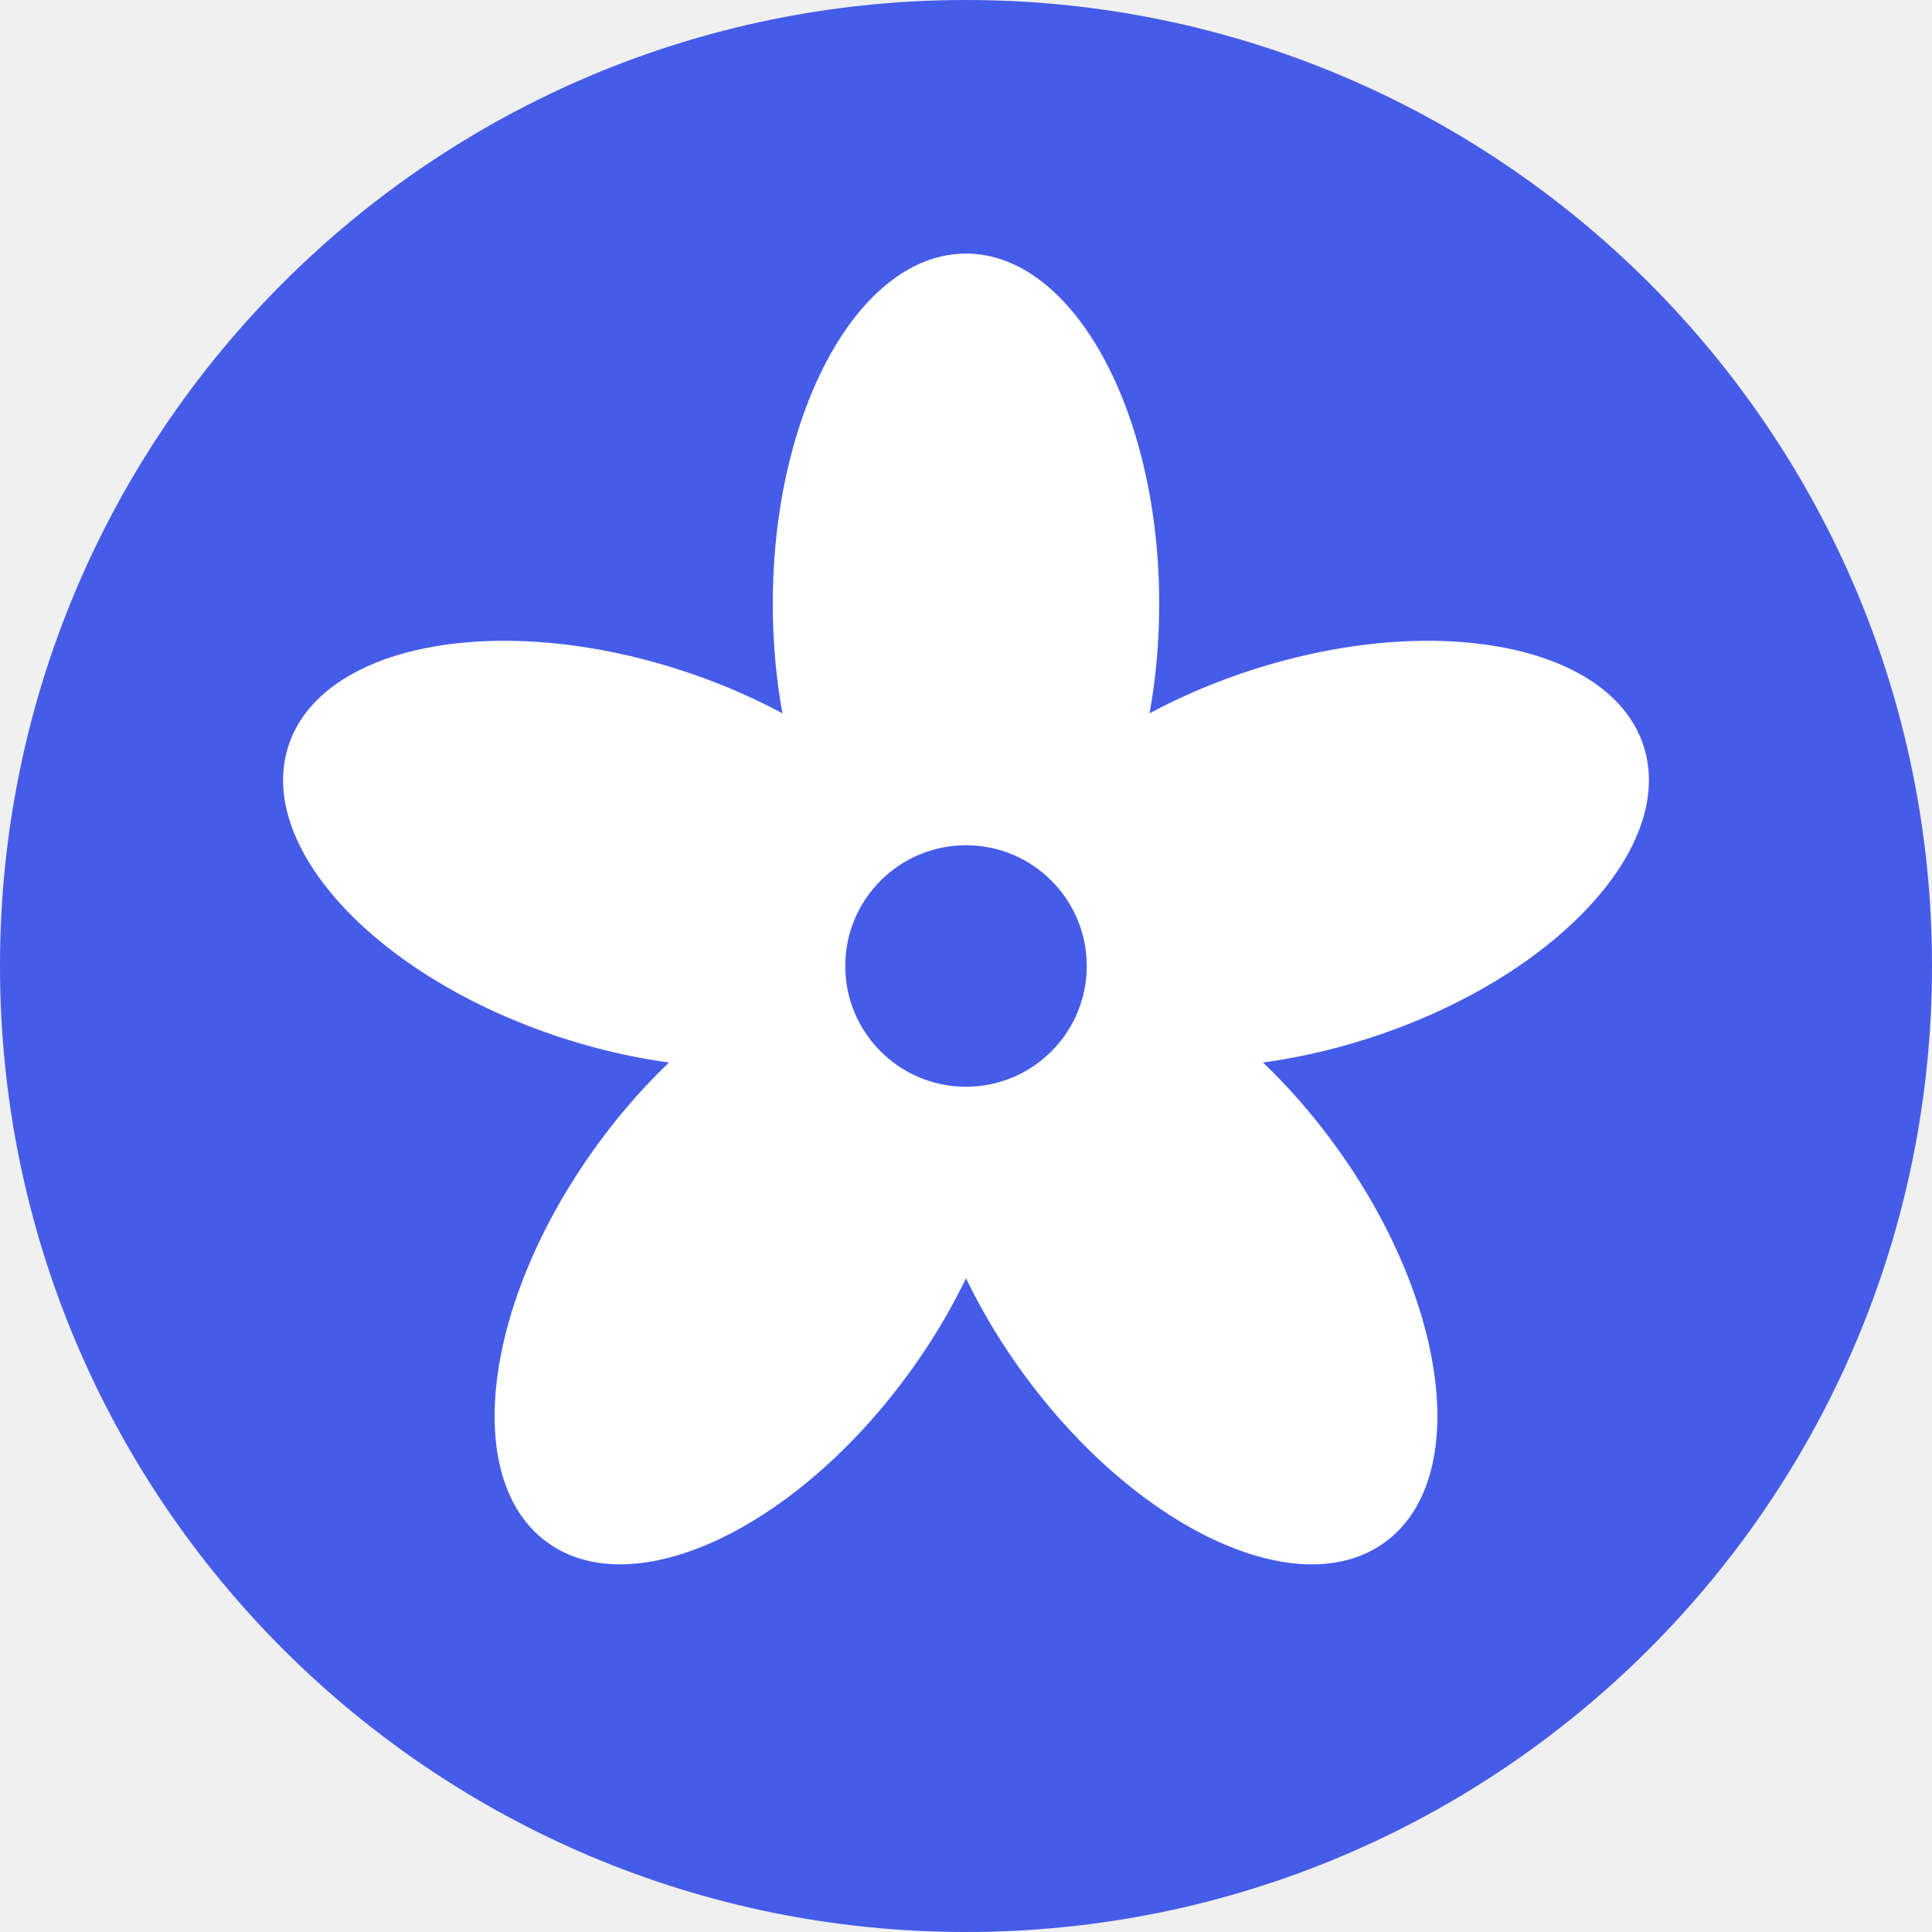
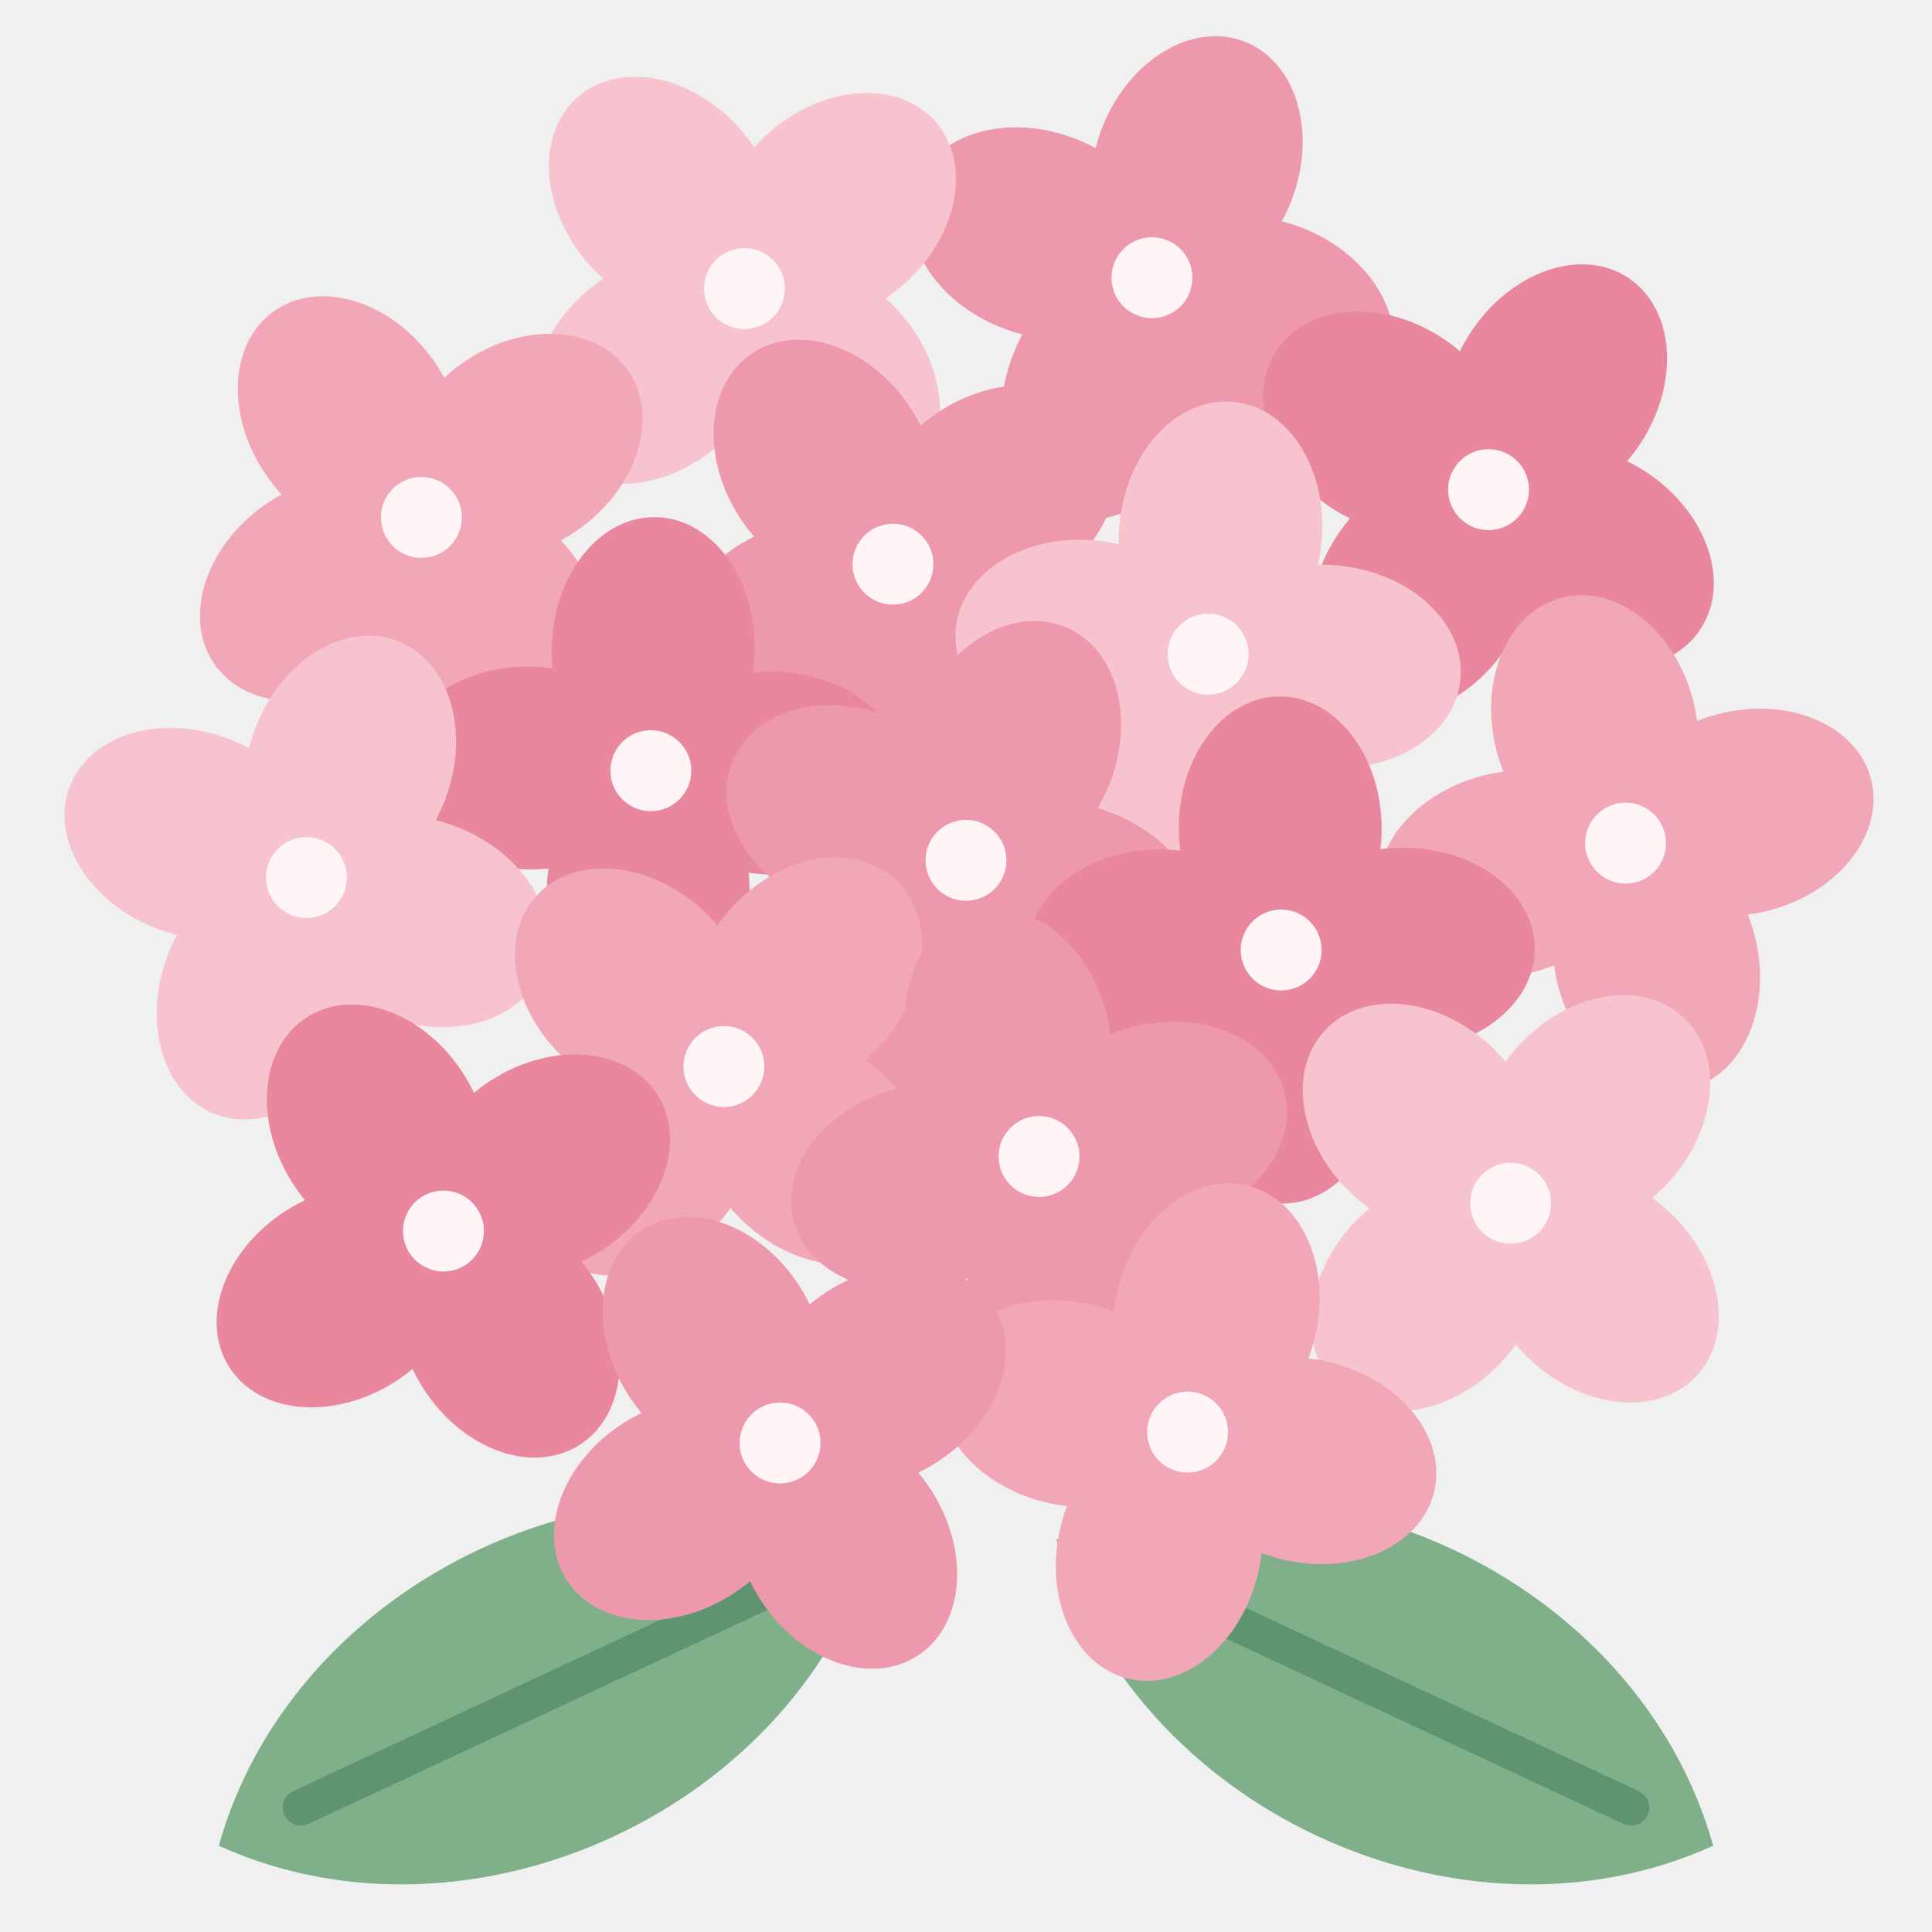
<svg xmlns="http://www.w3.org/2000/svg" viewBox="0 0 64 64">
-   <circle cx="32" cy="32" r="32" fill="#455ce9" />
-   <g transform="translate(32 32)" fill="#fff">
-     <g>
-       <ellipse rx="6.4" ry="11.6" cy="-12" />
-     </g>
-     <g transform="rotate(72)">
-       <ellipse rx="6.4" ry="11.6" cy="-12" />
-     </g>
-     <g transform="rotate(144)">
-       <ellipse rx="6.4" ry="11.6" cy="-12" />
-     </g>
-     <g transform="rotate(216)">
-       <ellipse rx="6.4" ry="11.6" cy="-12" />
-     </g>
-     <g transform="rotate(288)">
-       <ellipse rx="6.4" ry="11.6" cy="-12" />
-     </g>
-     <circle r="4" fill="#455ce9" />
+   <g transform="translate(35 51) rotate(25)">
+     <path d="M0 0C6-7 18-7 24 0C18 7 6 7 0 0Z" fill="#7fb08a" />
+     <path d="M1 0H21" stroke="#5f9470" stroke-width="1.2" stroke-linecap="round" />
  </g>
+   <g transform="translate(29 51) rotate(155)">
+     <path d="M0 0C6-7 18-7 24 0C18 7 6 7 0 0Z" fill="#7fb08a" />
+     <path d="M1 0H21" stroke="#5f9470" stroke-width="1.2" stroke-linecap="round" />
+   </g>
+   <ellipse cx="41.92" cy="10.68" rx="4.37" ry="3.36" transform="rotate(21.4 41.92 10.68)" fill="#ee98ad" />
+   <ellipse cx="36.69" cy="12.96" rx="4.37" ry="3.36" transform="rotate(111.4 36.69 12.96)" fill="#ee98ad" />
+   <ellipse cx="34.41" cy="7.73" rx="4.37" ry="3.36" transform="rotate(201.4 34.41 7.73)" fill="#ee98ad" />
+   <ellipse cx="39.64" cy="5.45" rx="4.37" ry="3.36" transform="rotate(291.4 39.64 5.45)" fill="#ee98ad" />
+   <circle cx="38.16" cy="9.20" r="1.34" fill="#fff4f6" />
+   <ellipse cx="27.31" cy="12.60" rx="4.37" ry="3.36" transform="rotate(49.0 27.31 12.60)" fill="#f7c3cf" />
+   <ellipse cx="21.62" cy="12.20" rx="4.37" ry="3.36" transform="rotate(139.0 21.62 12.20)" fill="#f7c3cf" />
+   <ellipse cx="22.01" cy="6.51" rx="4.37" ry="3.36" transform="rotate(229.0 22.01 6.51)" fill="#f7c3cf" />
+   <ellipse cx="27.70" cy="6.91" rx="4.37" ry="3.36" transform="rotate(319.0 27.70 6.91)" fill="#f7c3cf" />
+   <circle cx="24.66" cy="9.56" r="1.34" fill="#fff4f6" />
+   <ellipse cx="52.68" cy="18.44" rx="4.37" ry="3.36" transform="rotate(33.3 52.68 18.44)" fill="#e9879f" />
+   <ellipse cx="47.10" cy="19.59" rx="4.37" ry="3.36" transform="rotate(123.3 47.10 19.59)" fill="#e9879f" />
+   <ellipse cx="45.94" cy="14.01" rx="4.37" ry="3.36" transform="rotate(213.3 45.94 14.01)" fill="#e9879f" />
+   <ellipse cx="51.53" cy="12.85" rx="4.37" ry="3.36" transform="rotate(303.3 51.53 12.85)" fill="#e9879f" />
+   <circle cx="49.31" cy="16.22" r="1.34" fill="#fff4f6" />
+   <ellipse cx="16.31" cy="20.42" rx="4.37" ry="3.36" transform="rotate(54.4 16.31 20.42)" fill="#f2a7b8" />
+   <ellipse cx="10.68" cy="19.49" rx="4.37" ry="3.36" transform="rotate(144.4 10.68 19.49)" fill="#f2a7b8" />
+   <ellipse cx="11.61" cy="13.87" rx="4.37" ry="3.36" transform="rotate(234.4 11.61 13.87)" fill="#f2a7b8" />
+   <ellipse cx="17.23" cy="14.79" rx="4.37" ry="3.36" transform="rotate(324.4 17.23 14.79)" fill="#f2a7b8" />
+   <circle cx="13.96" cy="17.14" r="1.34" fill="#fff4f6" />
+   <ellipse cx="31.81" cy="22.05" rx="4.37" ry="3.36" transform="rotate(56.3 31.81 22.05)" fill="#ee98ad" />
+   <ellipse cx="26.22" cy="20.93" rx="4.37" ry="3.36" transform="rotate(146.3 26.22 20.93)" fill="#ee98ad" />
+   <ellipse cx="27.34" cy="15.34" rx="4.37" ry="3.36" transform="rotate(236.3 27.34 15.34)" fill="#ee98ad" />
+   <ellipse cx="32.93" cy="16.46" rx="4.37" ry="3.36" transform="rotate(326.3 32.93 16.46)" fill="#ee98ad" />
+   <circle cx="29.58" cy="18.69" r="1.34" fill="#fff4f6" />
+   <ellipse cx="44.03" cy="22.08" rx="4.37" ry="3.36" transform="rotate(5.9 44.03 22.08)" fill="#f7c3cf" />
+   <ellipse cx="39.60" cy="25.68" rx="4.37" ry="3.36" transform="rotate(95.9 39.60 25.68)" fill="#f7c3cf" />
+   <ellipse cx="36.01" cy="21.25" rx="4.37" ry="3.36" transform="rotate(185.9 36.01 21.25)" fill="#f7c3cf" />
+   <ellipse cx="40.43" cy="17.66" rx="4.37" ry="3.36" transform="rotate(275.9 40.43 17.66)" fill="#f7c3cf" />
+   <circle cx="40.02" cy="21.67" r="1.34" fill="#fff4f6" />
+   <ellipse cx="25.59" cy="25.61" rx="4.37" ry="3.36" transform="rotate(1.2 25.59 25.61)" fill="#e9879f" />
+   <ellipse cx="21.47" cy="29.56" rx="4.37" ry="3.36" transform="rotate(91.2 21.47 29.56)" fill="#e9879f" />
+   <ellipse cx="17.53" cy="25.44" rx="4.37" ry="3.36" transform="rotate(181.2 17.53 25.44)" fill="#e9879f" />
+   <ellipse cx="21.64" cy="21.50" rx="4.37" ry="3.36" transform="rotate(271.2 21.64 21.50)" fill="#e9879f" />
+   <circle cx="21.56" cy="25.53" r="1.34" fill="#fff4f6" />
+   <ellipse cx="54.87" cy="31.83" rx="4.37" ry="3.36" transform="rotate(75.4 54.87 31.83)" fill="#f2a7b8" />
+   <ellipse cx="49.95" cy="28.95" rx="4.37" ry="3.36" transform="rotate(165.4 49.95 28.95)" fill="#f2a7b8" />
+   <ellipse cx="52.83" cy="24.03" rx="4.37" ry="3.36" transform="rotate(255.4 52.83 24.03)" fill="#f2a7b8" />
+   <ellipse cx="57.75" cy="26.91" rx="4.37" ry="3.36" transform="rotate(345.4 57.75 26.91)" fill="#f2a7b8" />
+   <circle cx="53.85" cy="27.93" r="1.34" fill="#fff4f6" />
+   <ellipse cx="35.70" cy="30.10" rx="4.37" ry="3.36" transform="rotate(23.3 35.70 30.10)" fill="#ee98ad" />
+   <ellipse cx="30.40" cy="32.20" rx="4.37" ry="3.36" transform="rotate(113.3 30.40 32.20)" fill="#ee98ad" />
+   <ellipse cx="28.30" cy="26.90" rx="4.37" ry="3.36" transform="rotate(203.3 28.30 26.90)" fill="#ee98ad" />
+   <ellipse cx="33.60" cy="24.80" rx="4.37" ry="3.36" transform="rotate(293.3 33.60 24.80)" fill="#ee98ad" />
+   <circle cx="32.00" cy="28.50" r="1.34" fill="#fff4f6" />
+   <ellipse cx="13.91" cy="30.52" rx="4.37" ry="3.36" transform="rotate(21.1 13.91 30.52)" fill="#f7c3cf" />
+   <ellipse cx="8.70" cy="32.83" rx="4.37" ry="3.36" transform="rotate(111.1 8.70 32.83)" fill="#f7c3cf" />
+   <ellipse cx="6.39" cy="27.62" rx="4.37" ry="3.36" transform="rotate(201.1 6.39 27.62)" fill="#f7c3cf" />
+   <ellipse cx="11.60" cy="25.31" rx="4.37" ry="3.36" transform="rotate(291.1 11.60 25.31)" fill="#f7c3cf" />
+   <circle cx="10.15" cy="29.07" r="1.34" fill="#fff4f6" />
+   <ellipse cx="42.47" cy="35.50" rx="4.37" ry="3.36" transform="rotate(89.6 42.47 35.50)" fill="#e9879f" />
+   <ellipse cx="38.41" cy="31.50" rx="4.37" ry="3.36" transform="rotate(179.6 38.41 31.50)" fill="#e9879f" />
+   <ellipse cx="42.41" cy="27.44" rx="4.37" ry="3.36" transform="rotate(269.6 42.41 27.44)" fill="#e9879f" />
+   <ellipse cx="46.47" cy="31.44" rx="4.37" ry="3.36" transform="rotate(359.6 46.47 31.44)" fill="#e9879f" />
+   <circle cx="42.44" cy="31.47" r="1.34" fill="#fff4f6" />
+   <ellipse cx="26.96" cy="38.05" rx="4.37" ry="3.36" transform="rotate(42.3 26.96 38.05)" fill="#f2a7b8" />
+   <ellipse cx="21.27" cy="38.31" rx="4.37" ry="3.36" transform="rotate(132.3 21.27 38.31)" fill="#f2a7b8" />
+   <ellipse cx="21.00" cy="32.62" rx="4.37" ry="3.36" transform="rotate(222.3 21.00 32.62)" fill="#f2a7b8" />
+   <ellipse cx="26.70" cy="32.35" rx="4.37" ry="3.36" transform="rotate(312.3 26.70 32.35)" fill="#f2a7b8" />
+   <circle cx="23.98" cy="35.33" r="1.34" fill="#fff4f6" />
+   <ellipse cx="35.45" cy="42.21" rx="4.37" ry="3.36" transform="rotate(75.3 35.45 42.21)" fill="#ee98ad" />
+   <ellipse cx="30.52" cy="39.33" rx="4.37" ry="3.36" transform="rotate(165.3 30.52 39.33)" fill="#ee98ad" />
+   <ellipse cx="33.40" cy="34.41" rx="4.37" ry="3.36" transform="rotate(255.3 33.40 34.41)" fill="#ee98ad" />
+   <ellipse cx="38.32" cy="37.28" rx="4.37" ry="3.36" transform="rotate(345.3 38.32 37.28)" fill="#ee98ad" />
+   <circle cx="34.42" cy="38.31" r="1.34" fill="#fff4f6" />
+   <ellipse cx="53.00" cy="42.60" rx="4.37" ry="3.36" transform="rotate(42.9 53.00 42.60)" fill="#f7c3cf" />
+   <ellipse cx="47.30" cy="42.81" rx="4.37" ry="3.36" transform="rotate(132.9 47.30 42.81)" fill="#f7c3cf" />
+   <ellipse cx="47.09" cy="37.11" rx="4.37" ry="3.36" transform="rotate(222.9 47.09 37.11)" fill="#f7c3cf" />
+   <ellipse cx="52.79" cy="36.90" rx="4.37" ry="3.36" transform="rotate(312.9 52.79 36.90)" fill="#f7c3cf" />
+   <circle cx="50.04" cy="39.86" r="1.34" fill="#fff4f6" />
+   <ellipse cx="16.85" cy="44.18" rx="4.37" ry="3.36" transform="rotate(57.5 16.85 44.18)" fill="#e9879f" />
+   <ellipse cx="11.28" cy="42.94" rx="4.37" ry="3.36" transform="rotate(147.5 11.28 42.94)" fill="#e9879f" />
+   <ellipse cx="12.52" cy="37.38" rx="4.37" ry="3.36" transform="rotate(237.5 12.52 37.38)" fill="#e9879f" />
+   <ellipse cx="18.09" cy="38.61" rx="4.37" ry="3.36" transform="rotate(327.5 18.09 38.61)" fill="#e9879f" />
+   <circle cx="14.69" cy="40.78" r="1.34" fill="#fff4f6" />
+   <ellipse cx="43.26" cy="48.39" rx="4.37" ry="3.36" transform="rotate(13.6 43.26 48.39)" fill="#f2a7b8" />
+   <ellipse cx="38.40" cy="51.36" rx="4.37" ry="3.36" transform="rotate(103.6 38.40 51.36)" fill="#f2a7b8" />
+   <ellipse cx="35.42" cy="46.50" rx="4.37" ry="3.36" transform="rotate(193.6 35.42 46.50)" fill="#f2a7b8" />
+   <ellipse cx="40.29" cy="43.52" rx="4.37" ry="3.36" transform="rotate(283.6 40.29 43.52)" fill="#f2a7b8" />
+   <circle cx="39.34" cy="47.44" r="1.34" fill="#fff4f6" />
+   <ellipse cx="28.02" cy="51.18" rx="4.37" ry="3.36" transform="rotate(57.1 28.02 51.18)" fill="#ee98ad" />
+   <ellipse cx="22.45" cy="49.98" rx="4.37" ry="3.36" transform="rotate(147.1 22.45 49.98)" fill="#ee98ad" />
+   <ellipse cx="23.65" cy="44.41" rx="4.37" ry="3.36" transform="rotate(237.1 23.65 44.41)" fill="#ee98ad" />
+   <ellipse cx="29.22" cy="45.61" rx="4.37" ry="3.36" transform="rotate(327.1 29.22 45.61)" fill="#ee98ad" />
+   <circle cx="25.84" cy="47.80" r="1.34" fill="#fff4f6" />
</svg>
